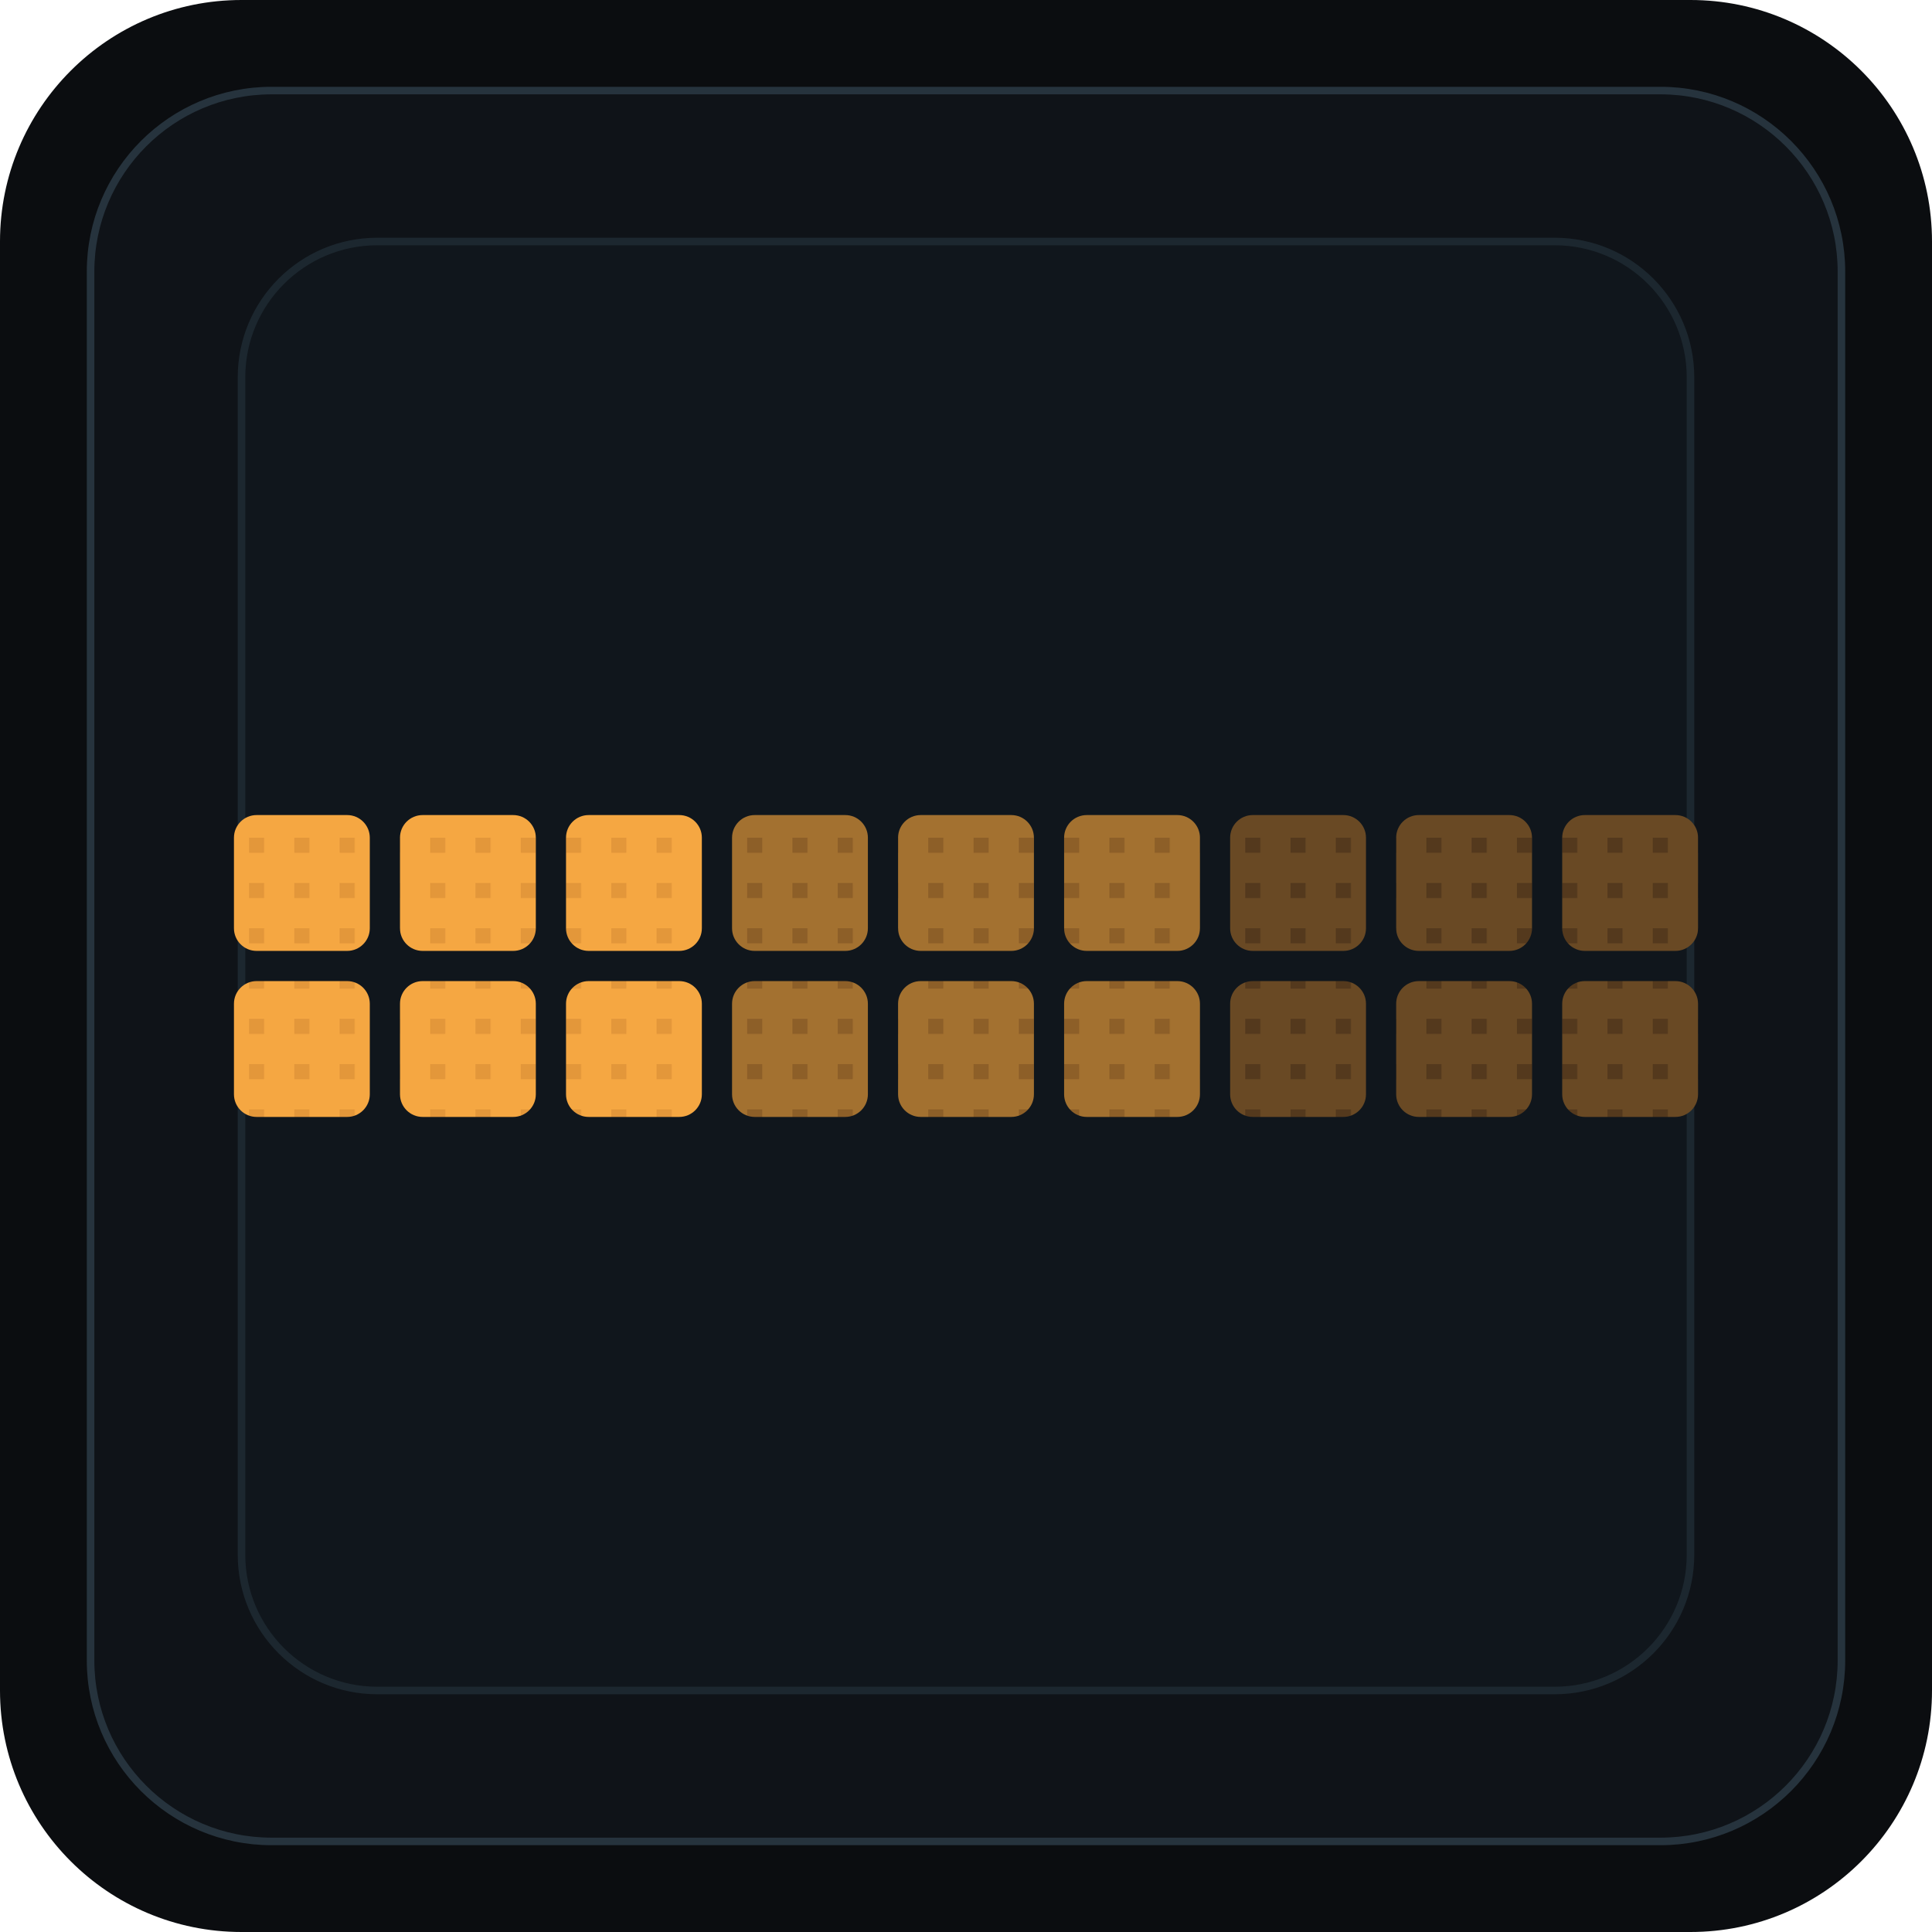
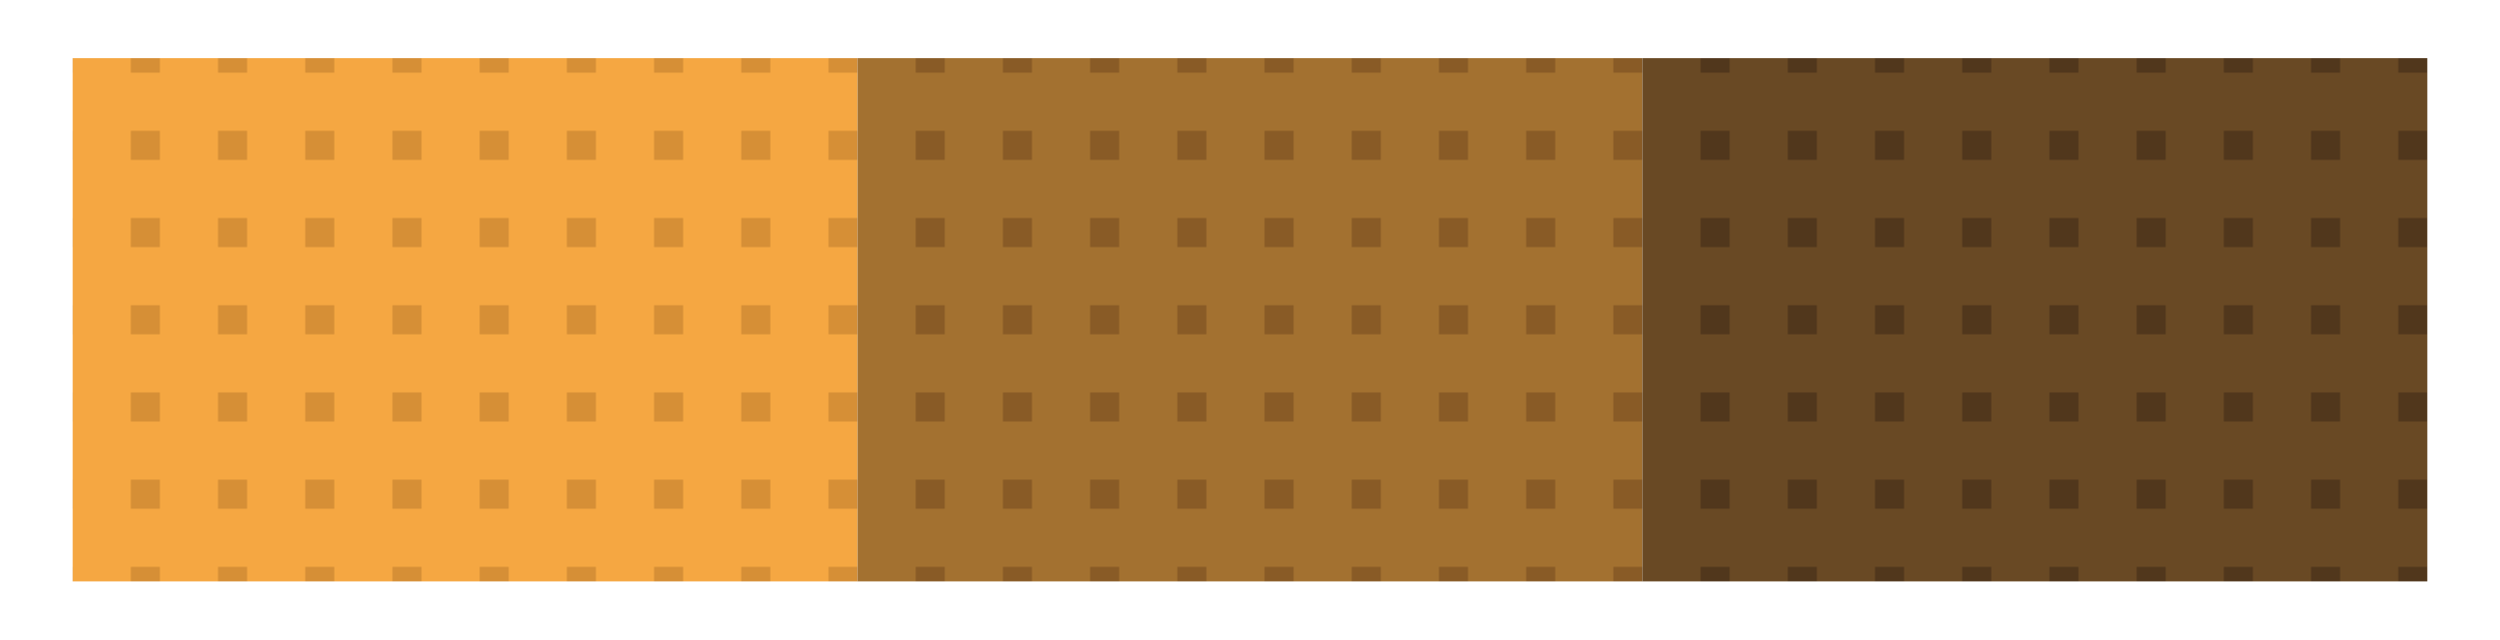
- <svg xmlns="http://www.w3.org/2000/svg" viewBox="0 0 256 256" role="img" aria-label="Workbench">
+ <svg xmlns="http://www.w3.org/2000/svg" viewBox="0 0 172 44" role="img" aria-label="Workbench">
  <defs>
    <pattern id="bright" width="6" height="6" patternUnits="userSpaceOnUse">
      <rect width="6" height="6" fill="#f5a742" />
-       <rect x="3" y="3" width="2" height="2" fill="#e3973a" />
+       <rect x="3" y="3" width="2" height="2" fill="#d68f36" />
    </pattern>
    <pattern id="mid" width="6" height="6" patternUnits="userSpaceOnUse">
      <rect width="6" height="6" fill="#a37130" />
-       <rect x="3" y="3" width="2" height="2" fill="#8d5f28" />
+       <rect x="3" y="3" width="2" height="2" fill="#895b26" />
    </pattern>
    <pattern id="dim" width="6" height="6" patternUnits="userSpaceOnUse">
      <rect width="6" height="6" fill="#694924" />
-       <rect x="3" y="3" width="2" height="2" fill="#54391d" />
+       <rect x="3" y="3" width="2" height="2" fill="#51371c" />
    </pattern>
  </defs>
-   <rect width="256" height="256" rx="32" fill="#0b0d10" />
-   <rect x="12" y="12" width="232" height="232" rx="24" fill="#0f1318" stroke="#26333d" />
-   <rect x="32" y="32" width="192" height="192" rx="18" fill="#10161c" stroke="#1c272f" />
-   <g>
-     <g fill="url(#bright)">
-       <rect x="31" y="108" width="18" height="18" rx="3" />
-       <rect x="53" y="108" width="18" height="18" rx="3" />
-       <rect x="75" y="108" width="18" height="18" rx="3" />
-       <rect x="31" y="130" width="18" height="18" rx="3" />
-       <rect x="53" y="130" width="18" height="18" rx="3" />
-       <rect x="75" y="130" width="18" height="18" rx="3" />
-     </g>
-     <g fill="url(#mid)">
-       <rect x="97" y="108" width="18" height="18" rx="3" />
-       <rect x="119" y="108" width="18" height="18" rx="3" />
-       <rect x="141" y="108" width="18" height="18" rx="3" />
-       <rect x="97" y="130" width="18" height="18" rx="3" />
-       <rect x="119" y="130" width="18" height="18" rx="3" />
-       <rect x="141" y="130" width="18" height="18" rx="3" />
-     </g>
-     <g fill="url(#dim)">
-       <rect x="163" y="108" width="18" height="18" rx="3" />
-       <rect x="185" y="108" width="18" height="18" rx="3" />
-       <rect x="207" y="108" width="18" height="18" rx="3" />
-       <rect x="163" y="130" width="18" height="18" rx="3" />
-       <rect x="185" y="130" width="18" height="18" rx="3" />
-       <rect x="207" y="130" width="18" height="18" rx="3" />
-     </g>
-   </g>
+   <rect x="5" y="4" width="54" height="36" fill="url(#bright)" />
+   <rect x="59" y="4" width="54" height="36" fill="url(#mid)" />
+   <rect x="113" y="4" width="54" height="36" fill="url(#dim)" />
</svg>
